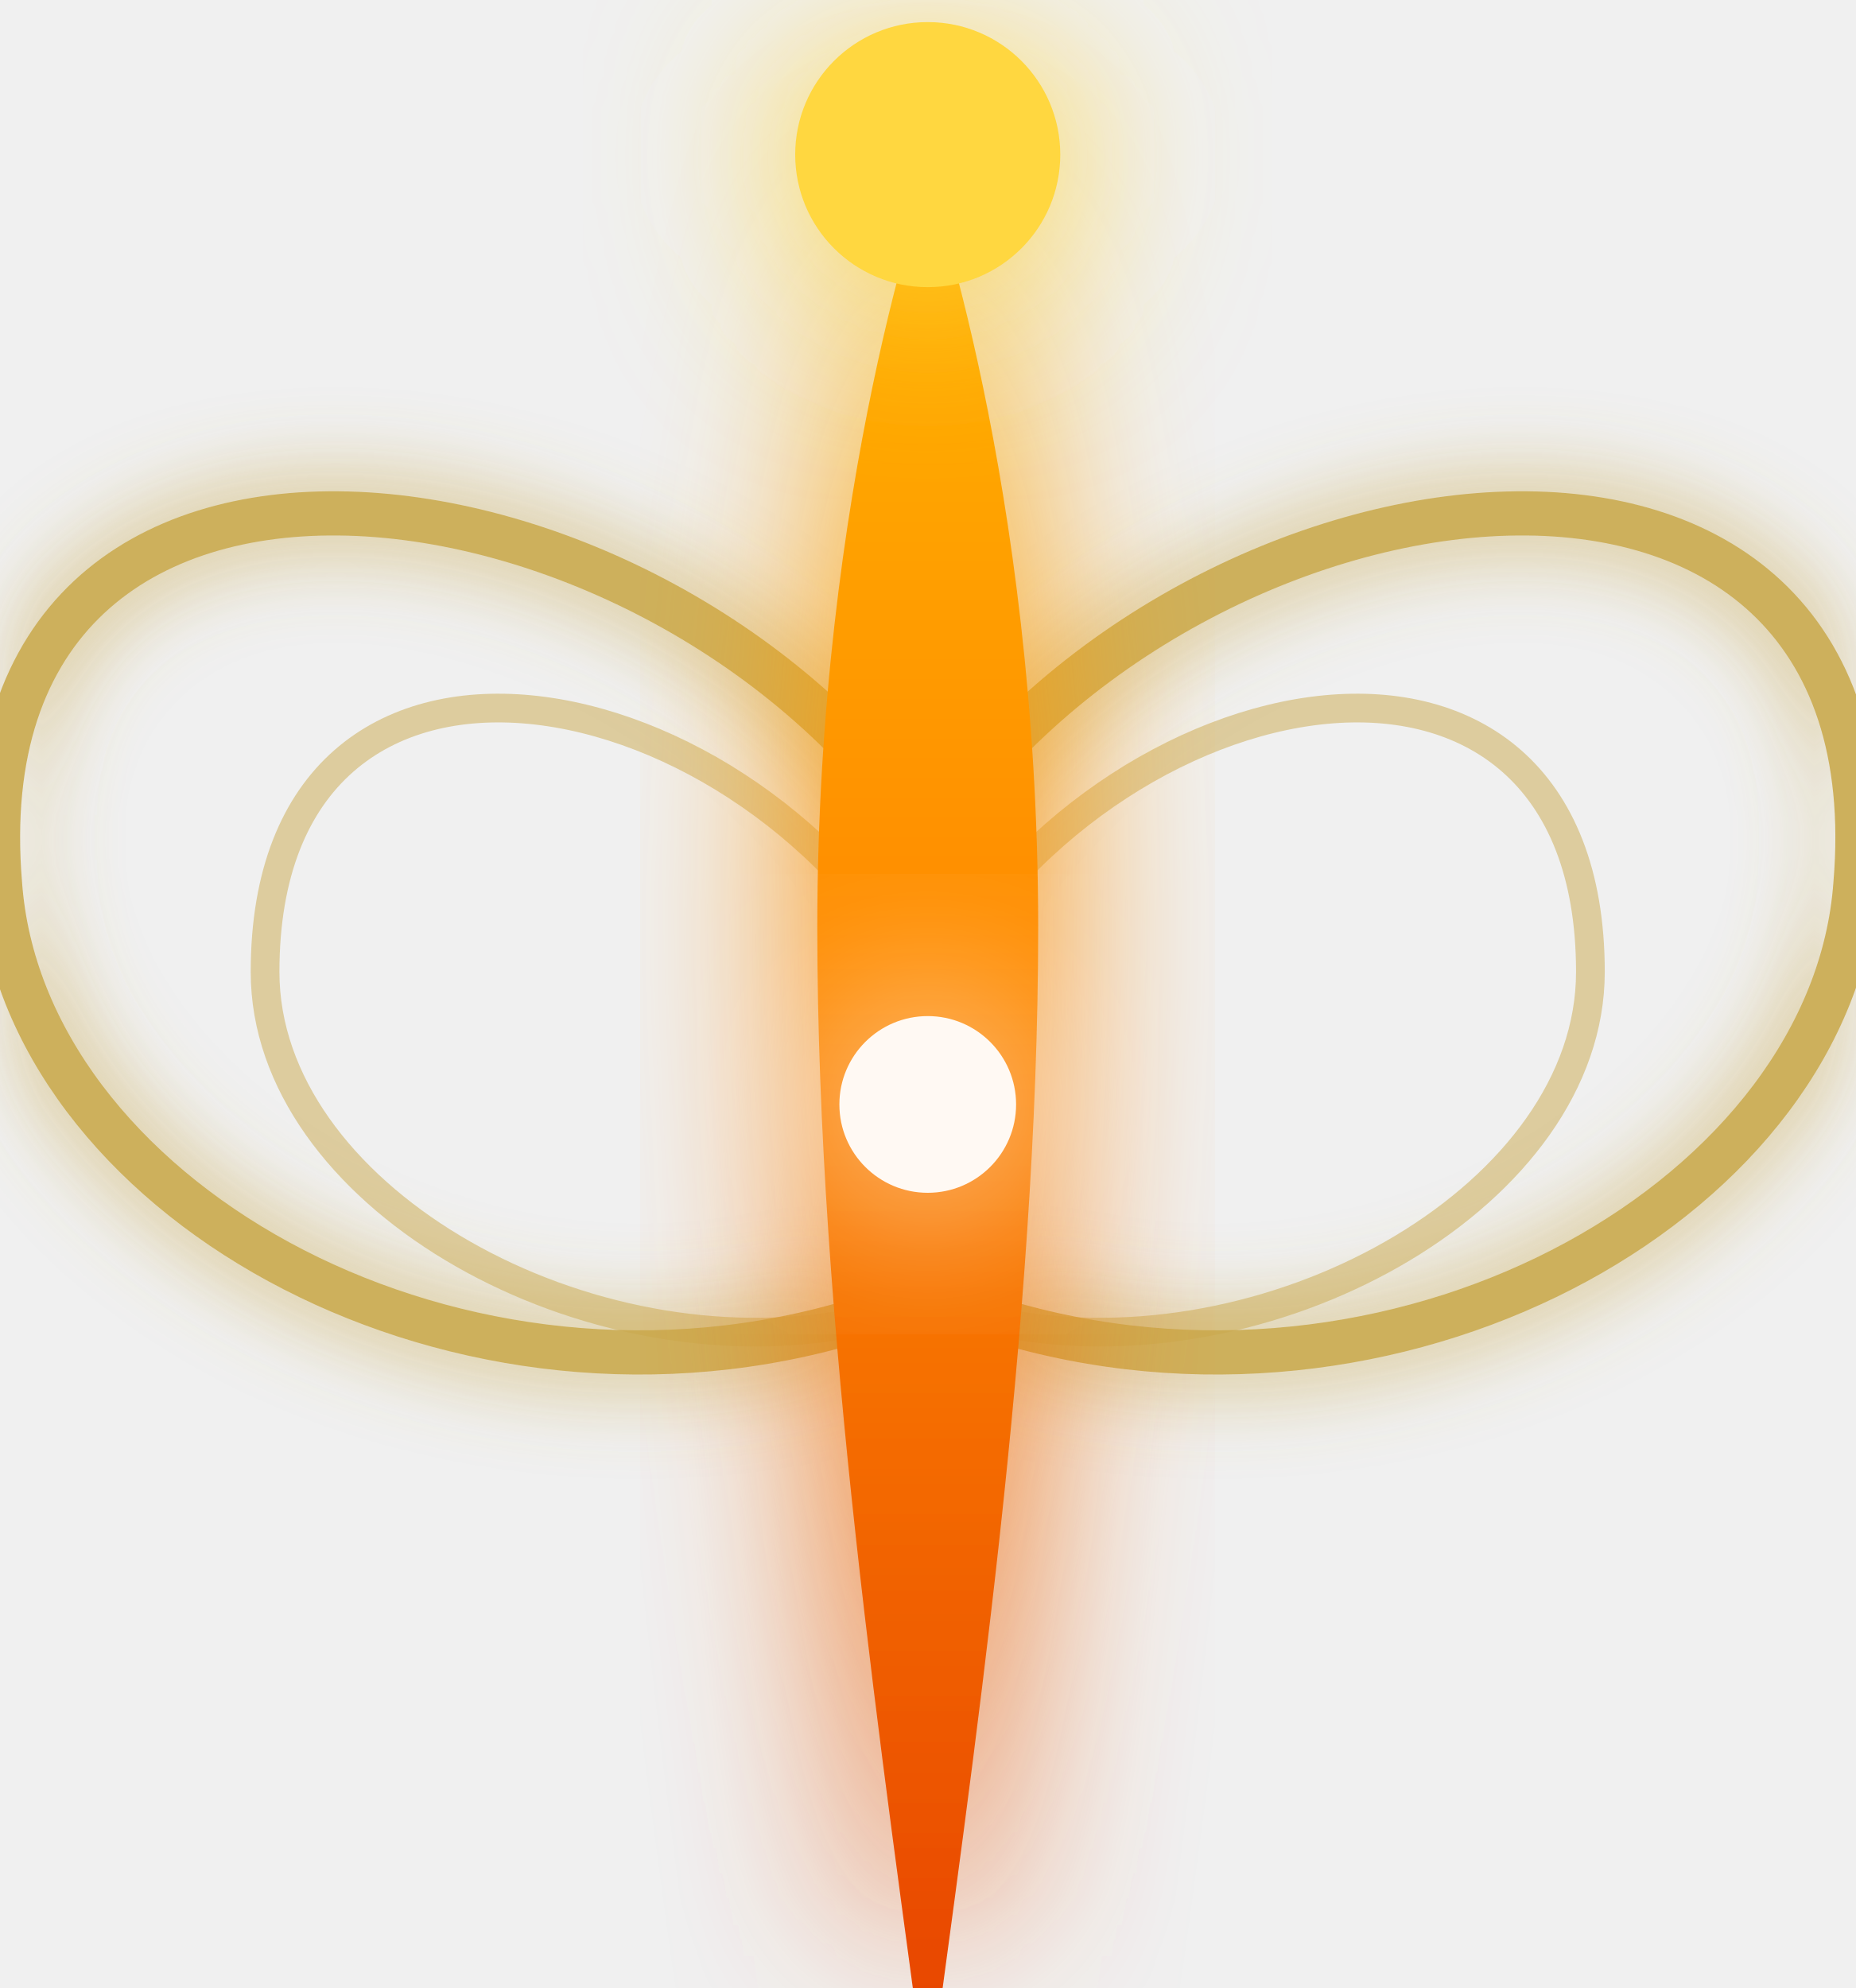
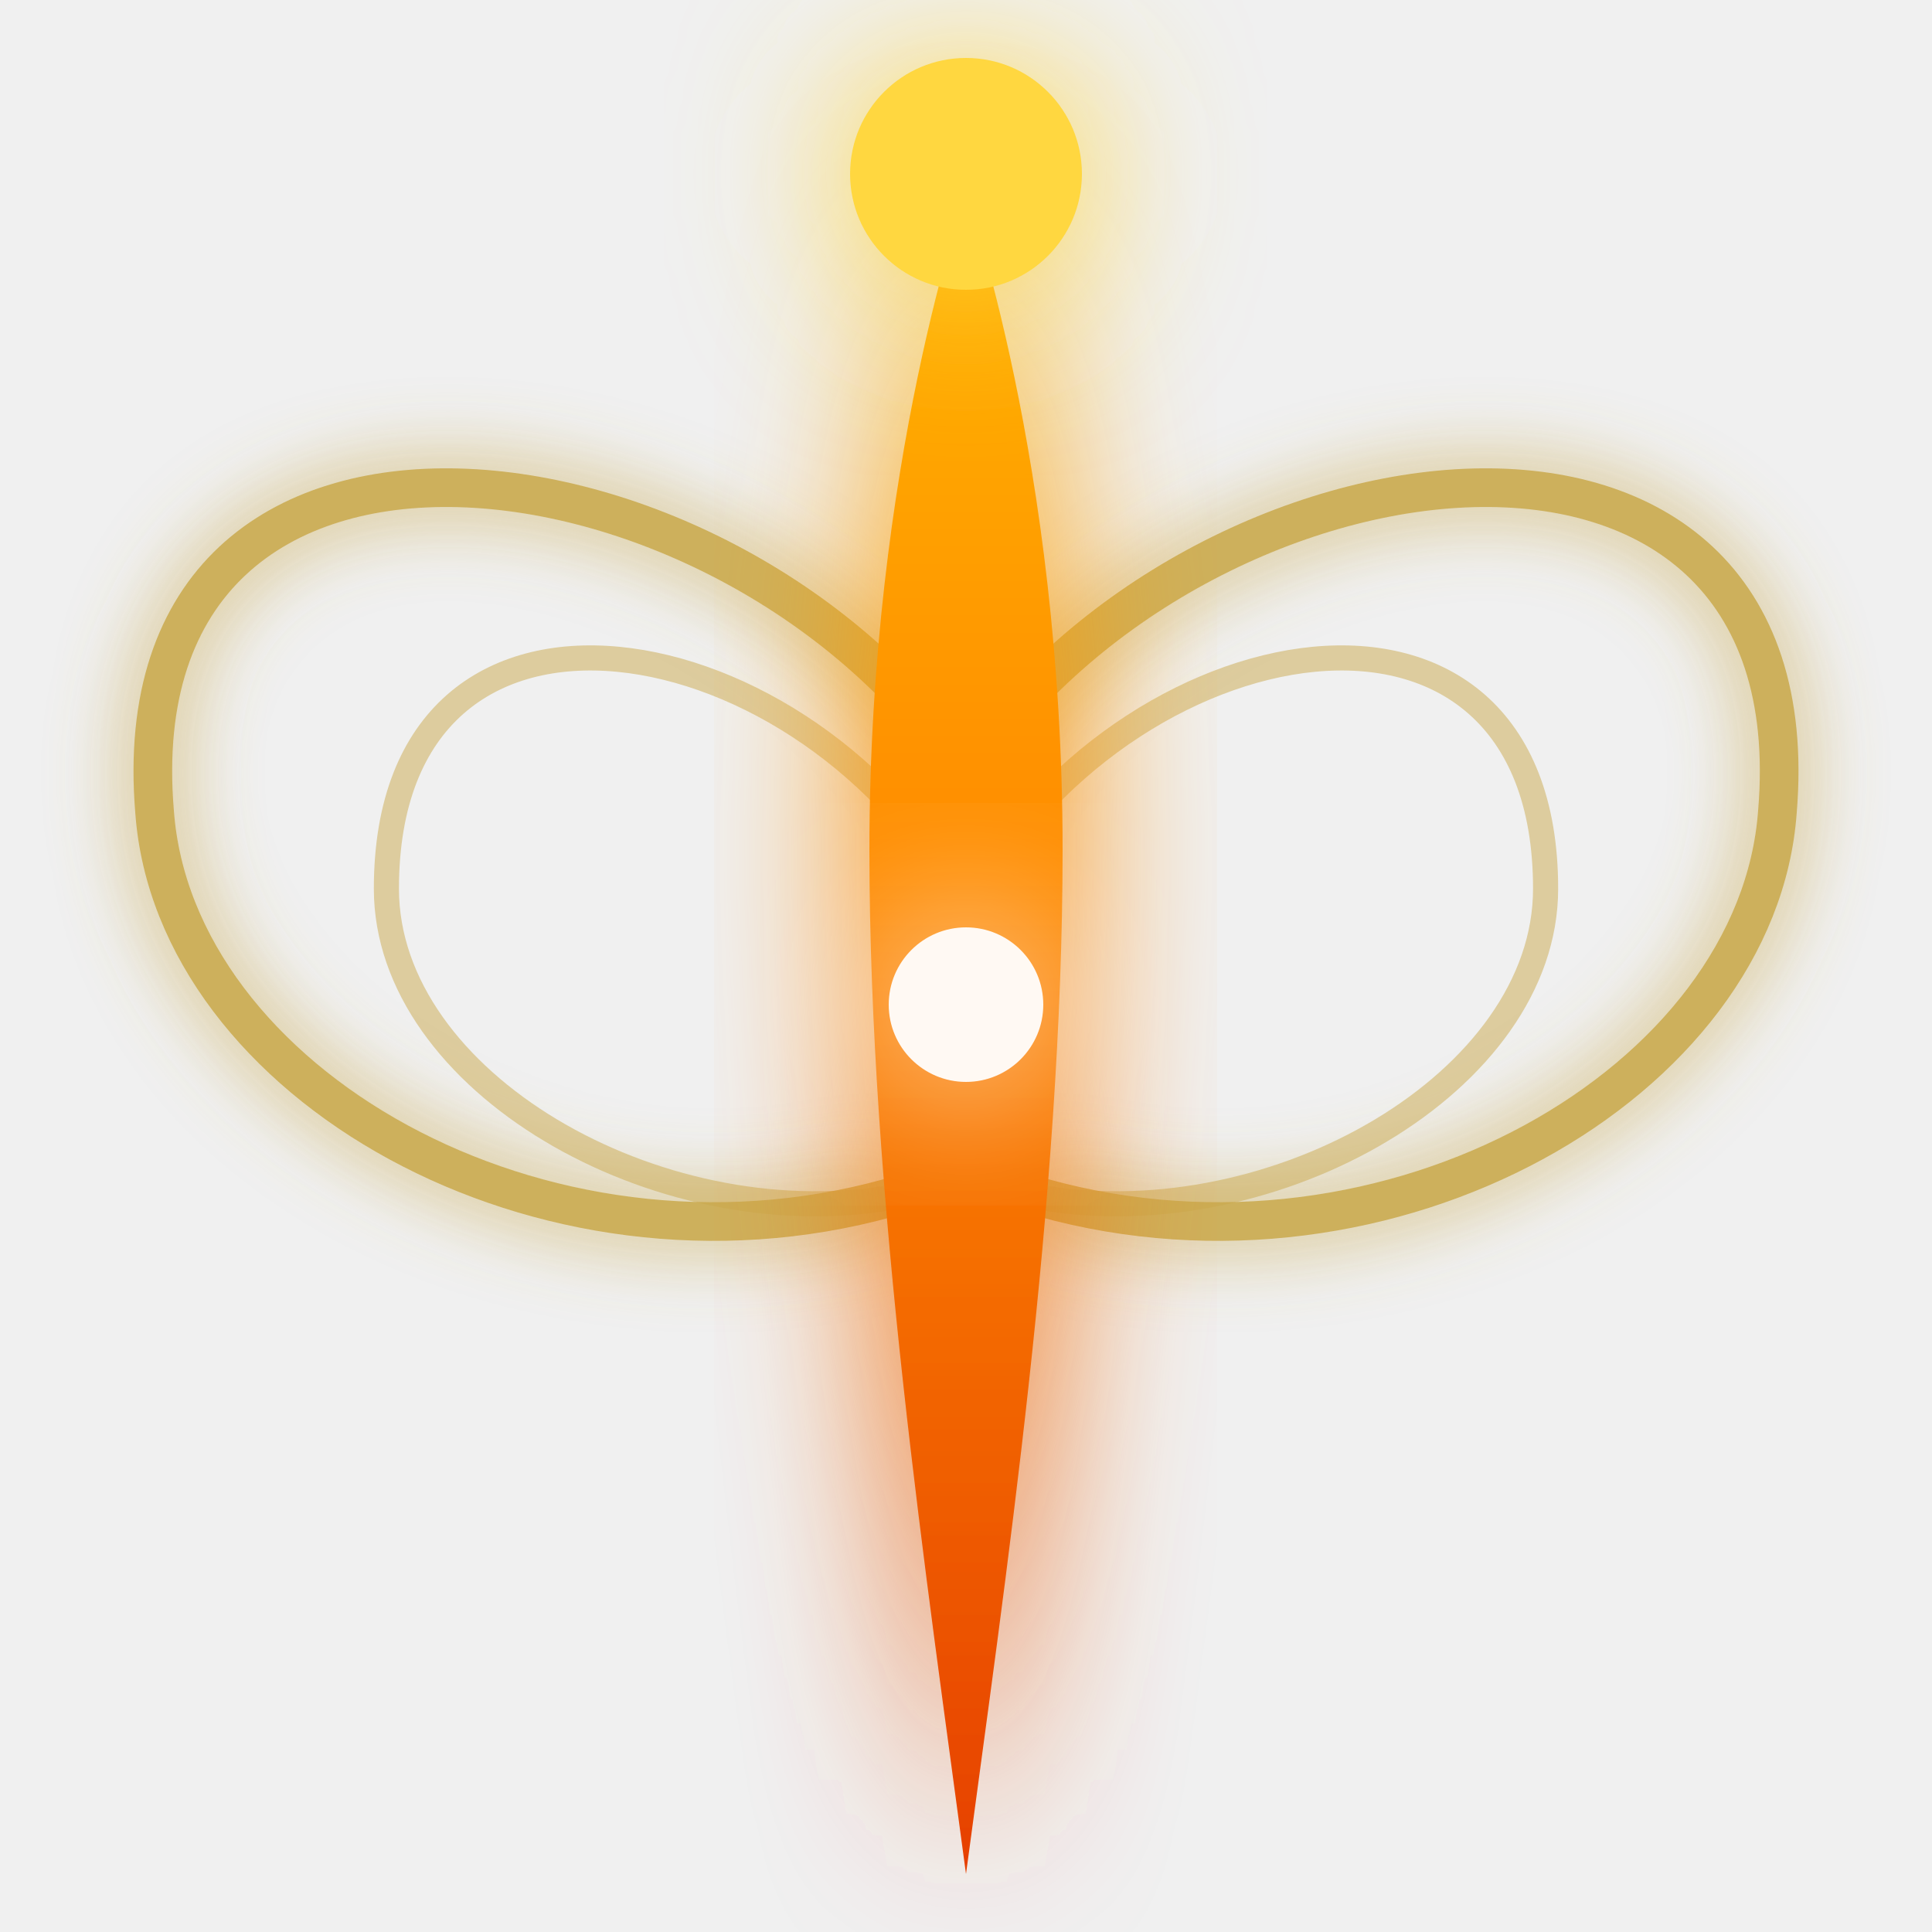
- <svg xmlns="http://www.w3.org/2000/svg" viewBox="8 10 84 90" fill="none">
+ <svg xmlns="http://www.w3.org/2000/svg" viewBox="0 8 100 100" fill="none">
  <defs>
    <linearGradient id="body" x1="50" y1="18" x2="50" y2="105" gradientUnits="userSpaceOnUse">
      <stop offset="0%" stop-color="#FFB300" />
      <stop offset="40%" stop-color="#FF8C00" />
      <stop offset="100%" stop-color="#E64000" />
    </linearGradient>
    <filter id="glow" x="-80%" y="-80%" width="260%" height="260%">
      <feGaussianBlur stdDeviation="4.5" result="b" />
      <feMerge>
        <feMergeNode in="b" />
        <feMergeNode in="SourceGraphic" />
      </feMerge>
    </filter>
    <filter id="wglow" x="-60%" y="-60%" width="220%" height="220%">
      <feGaussianBlur stdDeviation="2" result="b" />
      <feMerge>
        <feMergeNode in="b" />
        <feMergeNode in="SourceGraphic" />
      </feMerge>
    </filter>
  </defs>
  <path d="M50 48 C38 30, 6 26, 8 50 C9 64, 28 75, 46 70" stroke="#C9A84C" stroke-width="2" stroke-linecap="round" fill="none" filter="url(#wglow)" opacity="0.9" />
  <path d="M50 55 C42 40, 20 36, 20 54 C20 64, 34 72, 46 70" stroke="#C9A84C" stroke-width="1.3" stroke-linecap="round" fill="none" opacity="0.5" />
  <path d="M50 48 C62 30, 94 26, 92 50 C91 64, 72 75, 54 70" stroke="#C9A84C" stroke-width="2" stroke-linecap="round" fill="none" filter="url(#wglow)" opacity="0.9" />
  <path d="M50 55 C58 40, 80 36, 80 54 C80 64, 66 72, 54 70" stroke="#C9A84C" stroke-width="1.3" stroke-linecap="round" fill="none" opacity="0.5" />
  <path d="M50 18 C50 18, 55 32, 55 52 C55 70, 52 90, 50 105            C48 90, 45 70, 45 52 C45 32, 50 18, 50 18 Z" fill="url(#body)" filter="url(#glow)" />
  <circle cx="50" cy="17" r="6" fill="#FFD740" filter="url(#glow)" />
  <circle cx="50" cy="60" r="4" fill="white" opacity="0.95" filter="url(#glow)" />
</svg>
